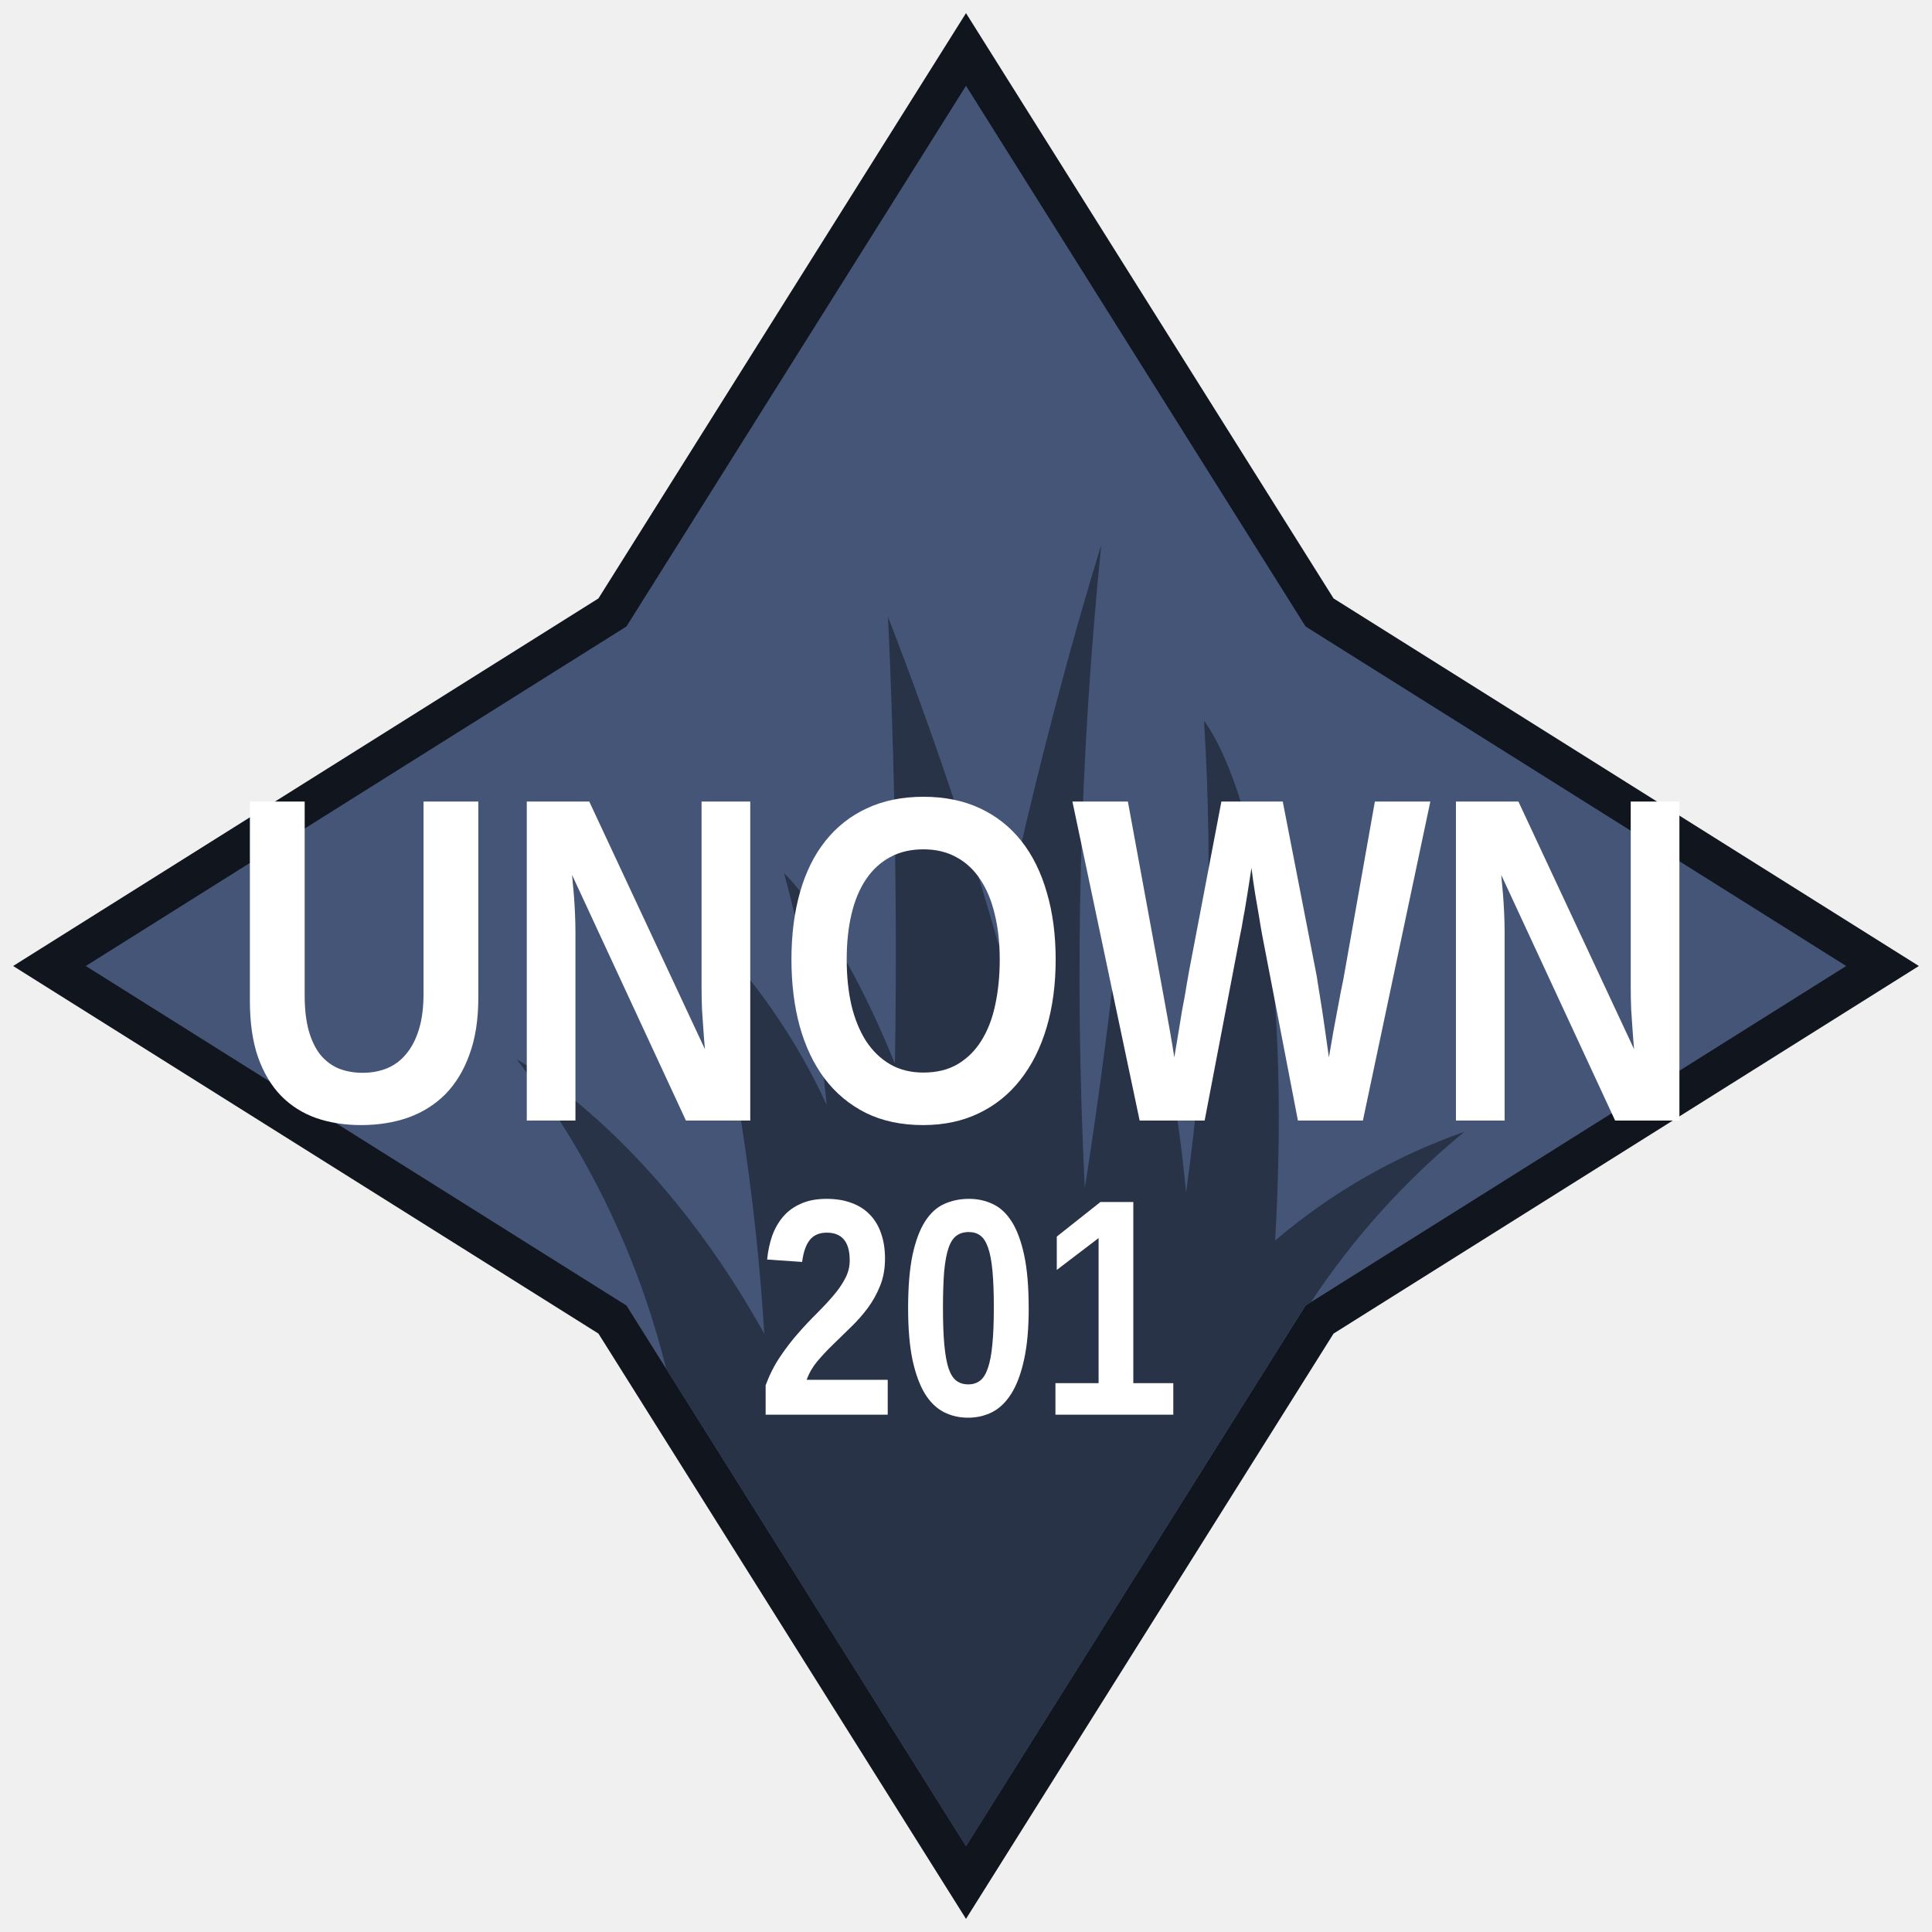
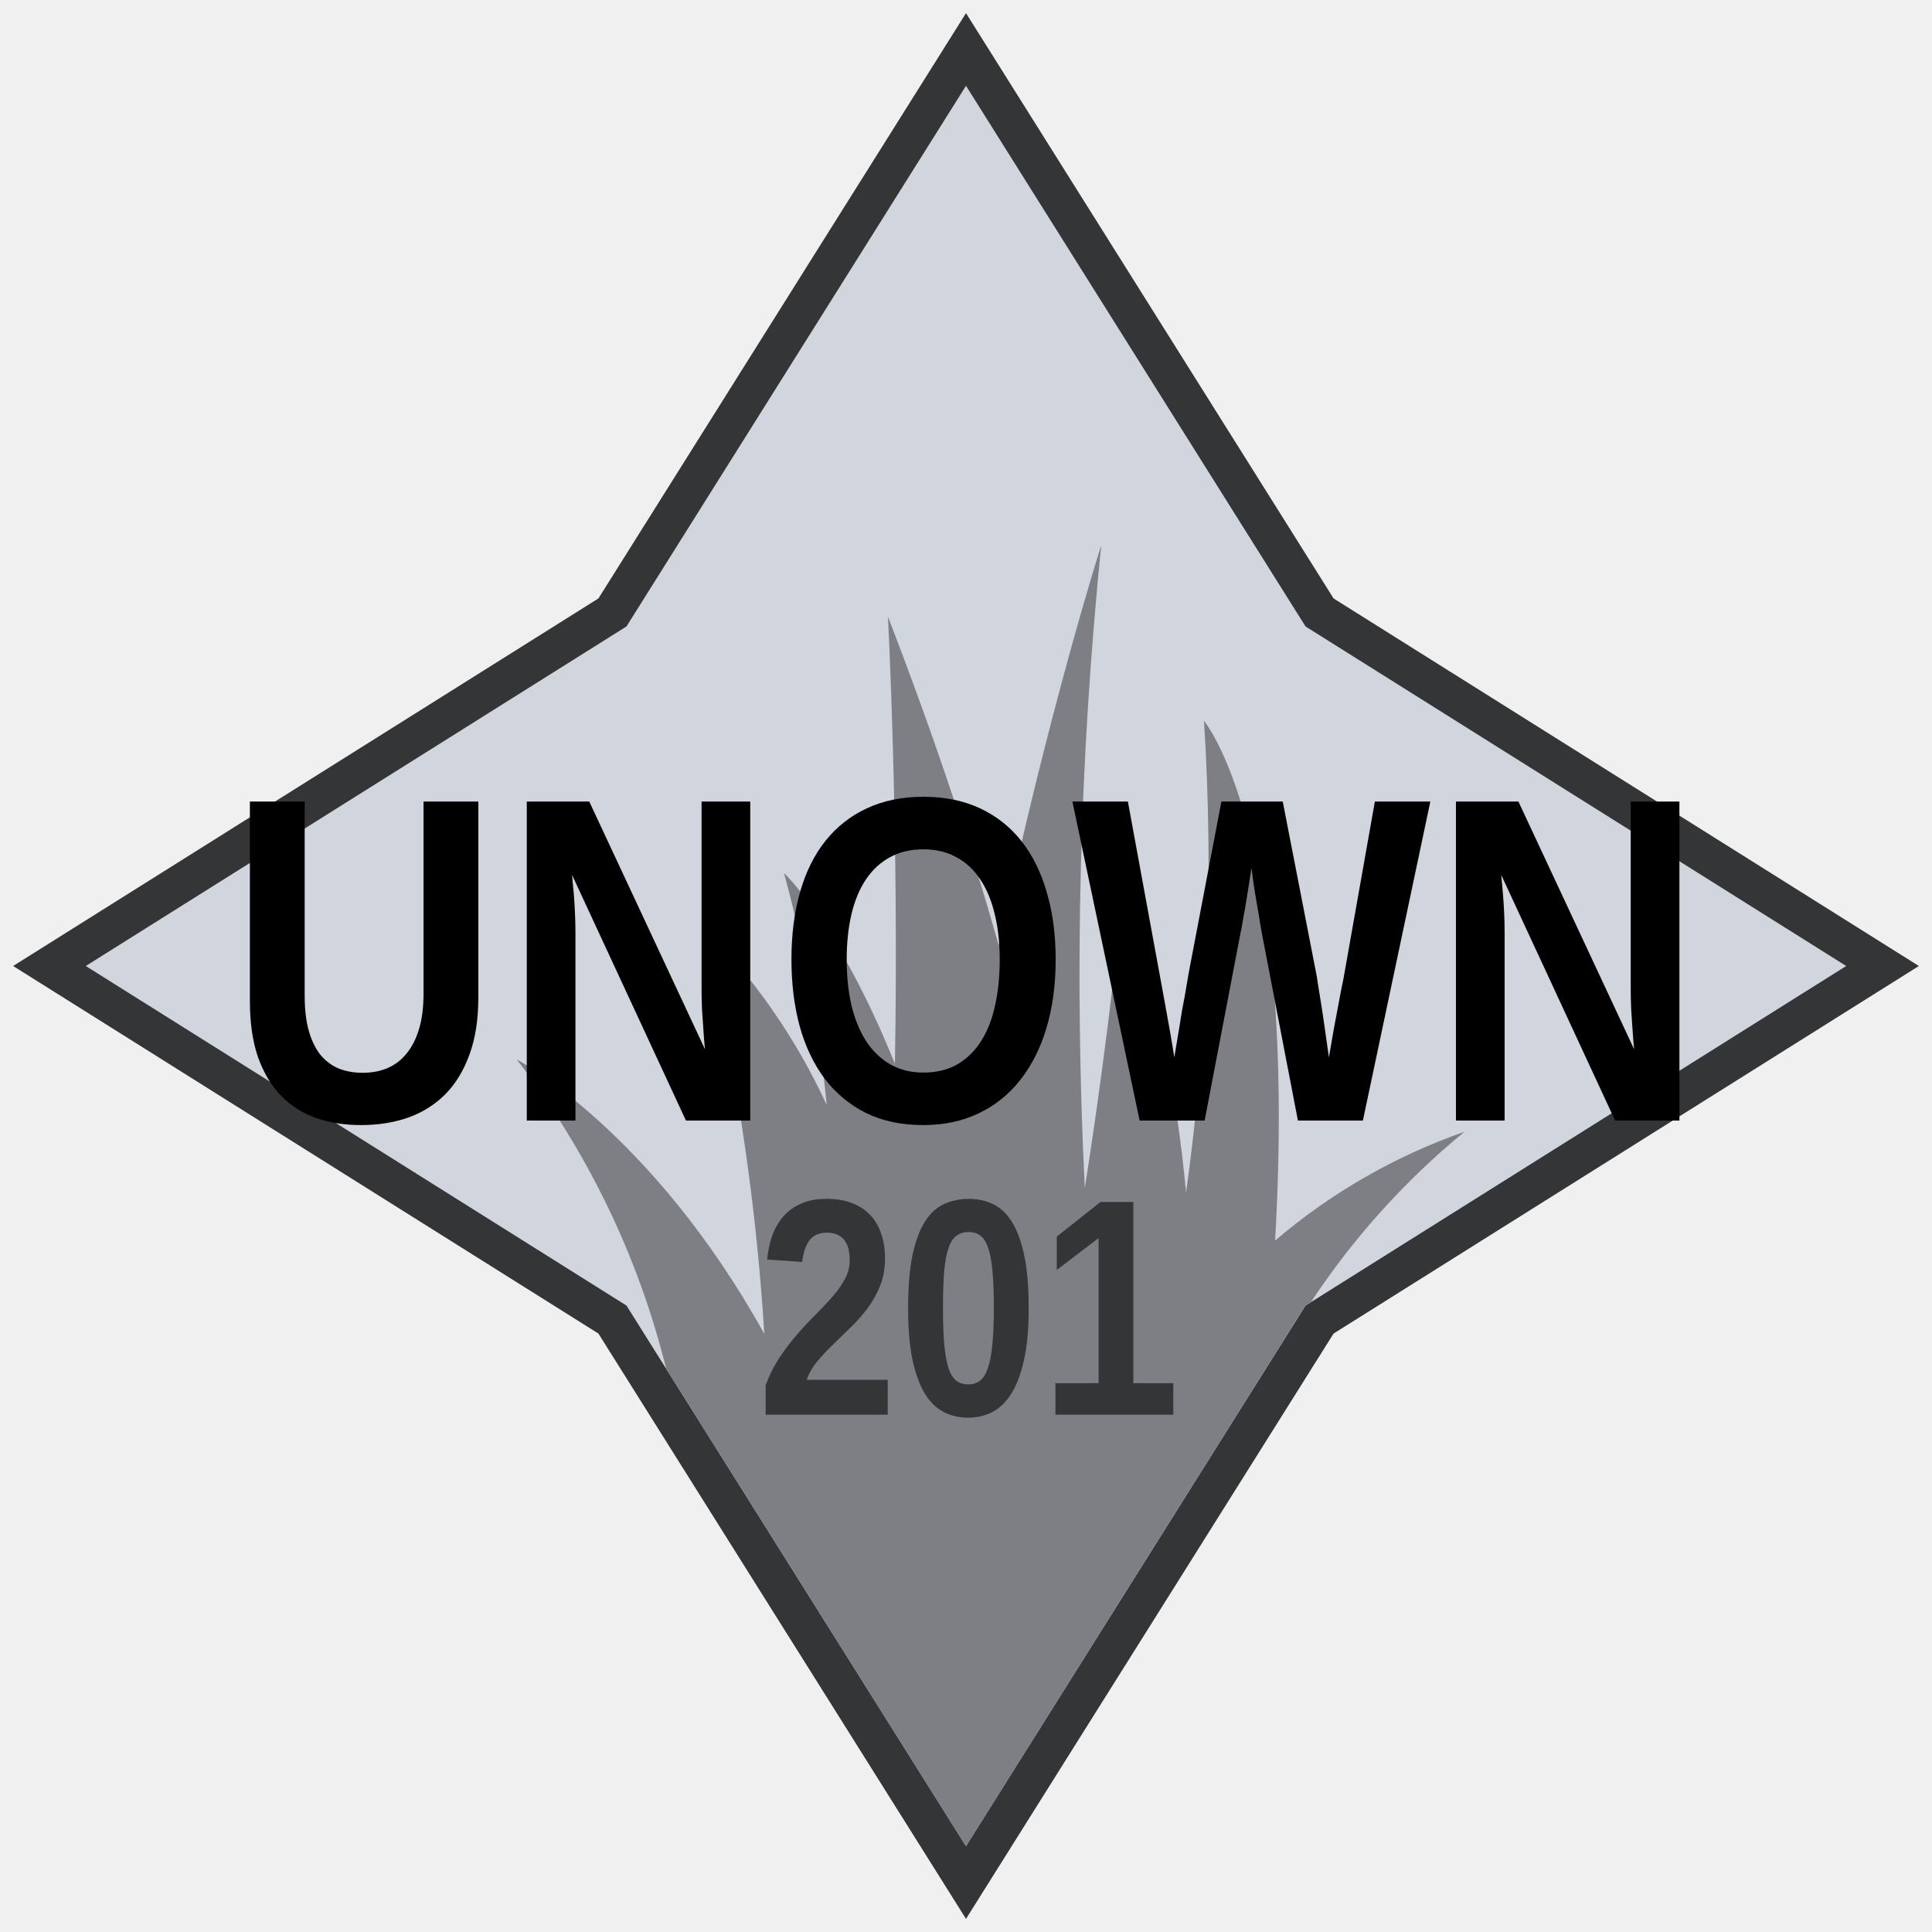
<svg xmlns="http://www.w3.org/2000/svg" version="1.1" viewBox="0 0 100 100" height="100" width="100" data-name="Layer 1" id="Layer_1">
  <defs id="defs4">
    <style id="style2">
            .compass {
                stroke-miterlimit: 10;
                stroke-width: 2px;
-                 fill: #445577;
-                 stroke: #11151d;
+                 fill: #d1d5dd;
+                 stroke: #343537;
            }
            .grass {
-                 fill: #283347;
+                 fill: #7d7f84;
            }
        </style>
  </defs>
  <polygon id="polygon8" points="68.3 31.7 50 2.56 31.7 31.7 2.56 50 31.7 68.3 50 97.44 68.3 68.3 97.44 50 68.3 31.7" class="compass" />
  <path id="path10" d="M66,64.21c1.2-21.07-3.68-26.9-3.68-26.9a121.93,121.93,0,0,1-.93,24.42,72.93,72.93,0,0,0-3.24-15.79s-.69,7.23-2,15.55A220.68,220.68,0,0,1,57,28.22s-2.7,8.42-5.31,20.7c-1.43-5.06-3.3-10.72-5.73-17,0,0,.58,11,.36,23.14-2.93-7.26-5.74-9.87-5.74-9.87a73,73,0,0,1,2.21,12,32.39,32.39,0,0,0-6.48-9.31,118,118,0,0,1,3.25,21.16c-5.83-10.51-12.81-14.2-12.81-14.2a43.29,43.29,0,0,1,7.73,16L50,95.56,65.28,71.22l2.29-3.65.29-.18a39.63,39.63,0,0,1,7.94-8.81A30.74,30.74,0,0,0,66,64.21Z" class="grass" />
-   <g id="text19" style="font-style:normal;font-variant:normal;font-weight:bold;font-stretch:condensed;font-size:16px;line-height:1.25;font-family:'Liberation Sans Narrow';-inkscape-font-specification:'Liberation Sans Narrow, Bold Condensed';font-variant-ligatures:normal;font-variant-caps:normal;font-variant-numeric:normal;font-feature-settings:normal;text-align:center;letter-spacing:0px;word-spacing:0px;writing-mode:lr-tb;text-anchor:middle;fill:#ffffff;fill-opacity:1;stroke:none" aria-label="201">
+   <g id="text19" style="font-style:normal;font-variant:normal;font-weight:bold;font-stretch:condensed;font-size:16px;line-height:1.25;font-family:'Liberation Sans Narrow';-inkscape-font-specification:'Liberation Sans Narrow, Bold Condensed';font-variant-ligatures:normal;font-variant-caps:normal;font-variant-numeric:normal;font-feature-settings:normal;text-align:center;letter-spacing:0px;word-spacing:0px;writing-mode:lr-tb;text-anchor:middle;fill:#343537;fill-opacity:1;stroke:none" aria-label="201">
    <path id="path14" style="" d="m 39.629,73.224 v -1.523 q 0.305,-0.82 0.75,-1.477 0.445,-0.664 0.93,-1.211 0.484,-0.555 0.961,-1.023 0.477,-0.477 0.852,-0.914 0.383,-0.445 0.617,-0.891 0.242,-0.445 0.242,-0.945 0,-0.734 -0.305,-1.086 -0.297,-0.352 -0.883,-0.352 -0.578,0 -0.883,0.383 -0.297,0.375 -0.391,1.133 l -1.812,-0.125 q 0.062,-0.648 0.258,-1.219 0.203,-0.57 0.57,-1 0.367,-0.43 0.922,-0.672 0.555,-0.25 1.328,-0.25 0.727,0 1.289,0.211 0.562,0.203 0.945,0.602 0.391,0.398 0.586,0.977 0.203,0.57 0.203,1.305 0,0.773 -0.25,1.398 -0.25,0.625 -0.641,1.156 -0.391,0.523 -0.867,0.984 l -0.922,0.898 q -0.453,0.438 -0.828,0.883 -0.367,0.445 -0.547,0.953 h 4.195 v 1.805 z" />
    <path id="path16" style="" d="m 53.246,67.716 q 0,1.578 -0.242,2.664 -0.234,1.078 -0.656,1.75 -0.414,0.664 -0.992,0.961 -0.57,0.289 -1.25,0.289 -0.68,0 -1.25,-0.289 -0.57,-0.289 -0.984,-0.953 -0.406,-0.672 -0.641,-1.75 -0.227,-1.086 -0.227,-2.672 0,-1.664 0.227,-2.75 0.234,-1.094 0.648,-1.742 0.414,-0.648 0.992,-0.906 0.586,-0.266 1.289,-0.266 0.656,0 1.219,0.266 0.57,0.258 0.984,0.906 0.414,0.648 0.648,1.742 0.234,1.086 0.234,2.75 z m -1.805,0 q 0,-1.164 -0.07,-1.922 -0.07,-0.766 -0.227,-1.211 -0.156,-0.453 -0.406,-0.633 -0.242,-0.18 -0.594,-0.18 -0.375,0 -0.633,0.188 -0.258,0.18 -0.414,0.633 -0.156,0.453 -0.227,1.219 -0.062,0.758 -0.062,1.906 0,1.133 0.07,1.891 0.07,0.758 0.219,1.219 0.156,0.453 0.406,0.641 0.25,0.188 0.617,0.188 0.352,0 0.602,-0.188 0.25,-0.188 0.406,-0.641 0.164,-0.461 0.234,-1.219 0.078,-0.758 0.078,-1.891 z" />
    <path id="path18" style="" d="m 54.629,73.224 v -1.633 h 2.234 v -7.508 l -2.164,1.648 V 64.005 l 2.258,-1.789 h 1.703 v 9.375 h 2.07 v 1.633 z" />
  </g>
-   <g id="text23" style="font-style:normal;font-variant:normal;font-weight:bold;font-stretch:condensed;font-size:24px;line-height:1.25;font-family:'Liberation Sans Narrow';-inkscape-font-specification:'Liberation Sans Narrow, Bold Condensed';font-variant-ligatures:normal;font-variant-caps:normal;font-variant-numeric:normal;font-feature-settings:normal;text-align:center;letter-spacing:0px;word-spacing:0px;writing-mode:lr-tb;text-anchor:middle;fill:#ffffff;fill-opacity:1;stroke:#ffffff;stroke-width:0px" aria-label="UNOWN">
+   <g id="text23" style="font-style:normal;font-variant:normal;font-weight:bold;font-stretch:condensed;font-size:24px;line-height:1.25;font-family:'Liberation Sans Narrow';-inkscape-font-specification:'Liberation Sans Narrow, Bold Condensed';font-variant-ligatures:normal;font-variant-caps:normal;font-variant-numeric:normal;font-feature-settings:normal;text-align:center;letter-spacing:0px;word-spacing:0px;writing-mode:lr-tb;text-anchor:middle;fill:#000000;fill-opacity:1;stroke:#ffffff;stroke-width:0px" aria-label="UNOWN">
    <path id="path21" style="" d="m 18.688,58.234 q -1.266,0 -2.32,-0.363 -1.055,-0.375 -1.816,-1.148 Q 13.789,55.938 13.355,54.719 12.934,53.5 12.934,51.812 V 41.488 h 2.836 v 10.055 q 0,1.043 0.211,1.805 0.211,0.75 0.598,1.242 0.398,0.48 0.949,0.715 0.562,0.223 1.242,0.223 0.691,0 1.266,-0.234 0.586,-0.246 0.996,-0.75 0.422,-0.504 0.656,-1.277 0.234,-0.773 0.234,-1.84 v -9.938 h 2.836 v 10.148 q 0,1.699 -0.457,2.941 -0.445,1.242 -1.254,2.062 -0.809,0.809 -1.922,1.207 -1.113,0.387 -2.438,0.387 z" />
    <path id="path23" style="" d="M 35.504,58 29.609,45.285 q 0.047,0.516 0.094,1.031 0.035,0.445 0.059,0.961 0.023,0.516 0.023,0.984 V 58 H 27.266 V 41.488 H 30.5 l 5.988,12.82 q -0.047,-0.492 -0.082,-1.031 -0.035,-0.457 -0.07,-1.031 -0.023,-0.574 -0.023,-1.16 v -9.598 h 2.52 V 58 Z" />
    <path id="path25" style="" d="m 54.641,49.668 q 0,1.934 -0.469,3.516 -0.469,1.582 -1.359,2.707 -0.879,1.125 -2.156,1.734 -1.266,0.609 -2.871,0.609 -1.699,0 -2.977,-0.633 -1.277,-0.645 -2.133,-1.781 -0.855,-1.148 -1.289,-2.719 -0.422,-1.57 -0.422,-3.434 0,-1.934 0.445,-3.492 0.445,-1.559 1.312,-2.648 0.879,-1.102 2.145,-1.688 1.277,-0.598 2.93,-0.598 1.652,0 2.93,0.598 1.277,0.598 2.145,1.699 0.867,1.102 1.312,2.66 0.457,1.547 0.457,3.469 z m -2.895,0 q 0,-1.301 -0.258,-2.344 -0.246,-1.055 -0.75,-1.805 -0.492,-0.75 -1.23,-1.148 -0.738,-0.41 -1.711,-0.41 -0.996,0 -1.734,0.41 -0.738,0.398 -1.242,1.148 -0.504,0.75 -0.75,1.805 -0.246,1.043 -0.246,2.344 0,1.289 0.246,2.367 0.258,1.066 0.75,1.84 0.504,0.773 1.242,1.207 0.75,0.434 1.723,0.434 1.043,0 1.781,-0.434 0.75,-0.445 1.23,-1.219 0.492,-0.785 0.715,-1.852 0.234,-1.078 0.234,-2.344 z" />
    <path id="path27" style="" d="m 70.543,58 h -3.363 l -1.84,-9.551 q -0.082,-0.434 -0.176,-1.031 l -0.199,-1.16 q -0.105,-0.645 -0.188,-1.336 0,0 -0.211,1.348 0,0 -0.094,0.574 -0.047,0.305 -0.105,0.586 l -0.094,0.551 q -0.047,0.258 -0.094,0.469 L 62.352,58 H 58.988 L 55.508,41.488 h 2.871 l 1.688,9.188 0.27,1.477 0.234,1.301 q 0.117,0.668 0.211,1.277 l 0.281,-1.688 q 0,0 0.117,-0.727 L 61.32,51.578 61.438,50.875 61.543,50.277 63.219,41.488 h 3.176 l 1.711,8.789 q 0.059,0.281 0.105,0.621 L 68.328,51.625 q 0.059,0.363 0.117,0.738 0.059,0.363 0.105,0.715 l 0.234,1.652 q 0,0 0.234,-1.359 0,0 0.246,-1.312 0.129,-0.715 0.27,-1.383 l 1.629,-9.188 h 2.871 z" />
    <path id="path29" style="" d="M 83.598,58 77.703,45.285 q 0.047,0.516 0.094,1.031 0.035,0.445 0.059,0.961 0.023,0.516 0.023,0.984 V 58 H 75.359 V 41.488 h 3.234 l 5.988,12.82 q -0.047,-0.492 -0.082,-1.031 -0.035,-0.457 -0.07,-1.031 -0.023,-0.574 -0.023,-1.16 v -9.598 h 2.52 V 58 Z" />
  </g>
</svg>
